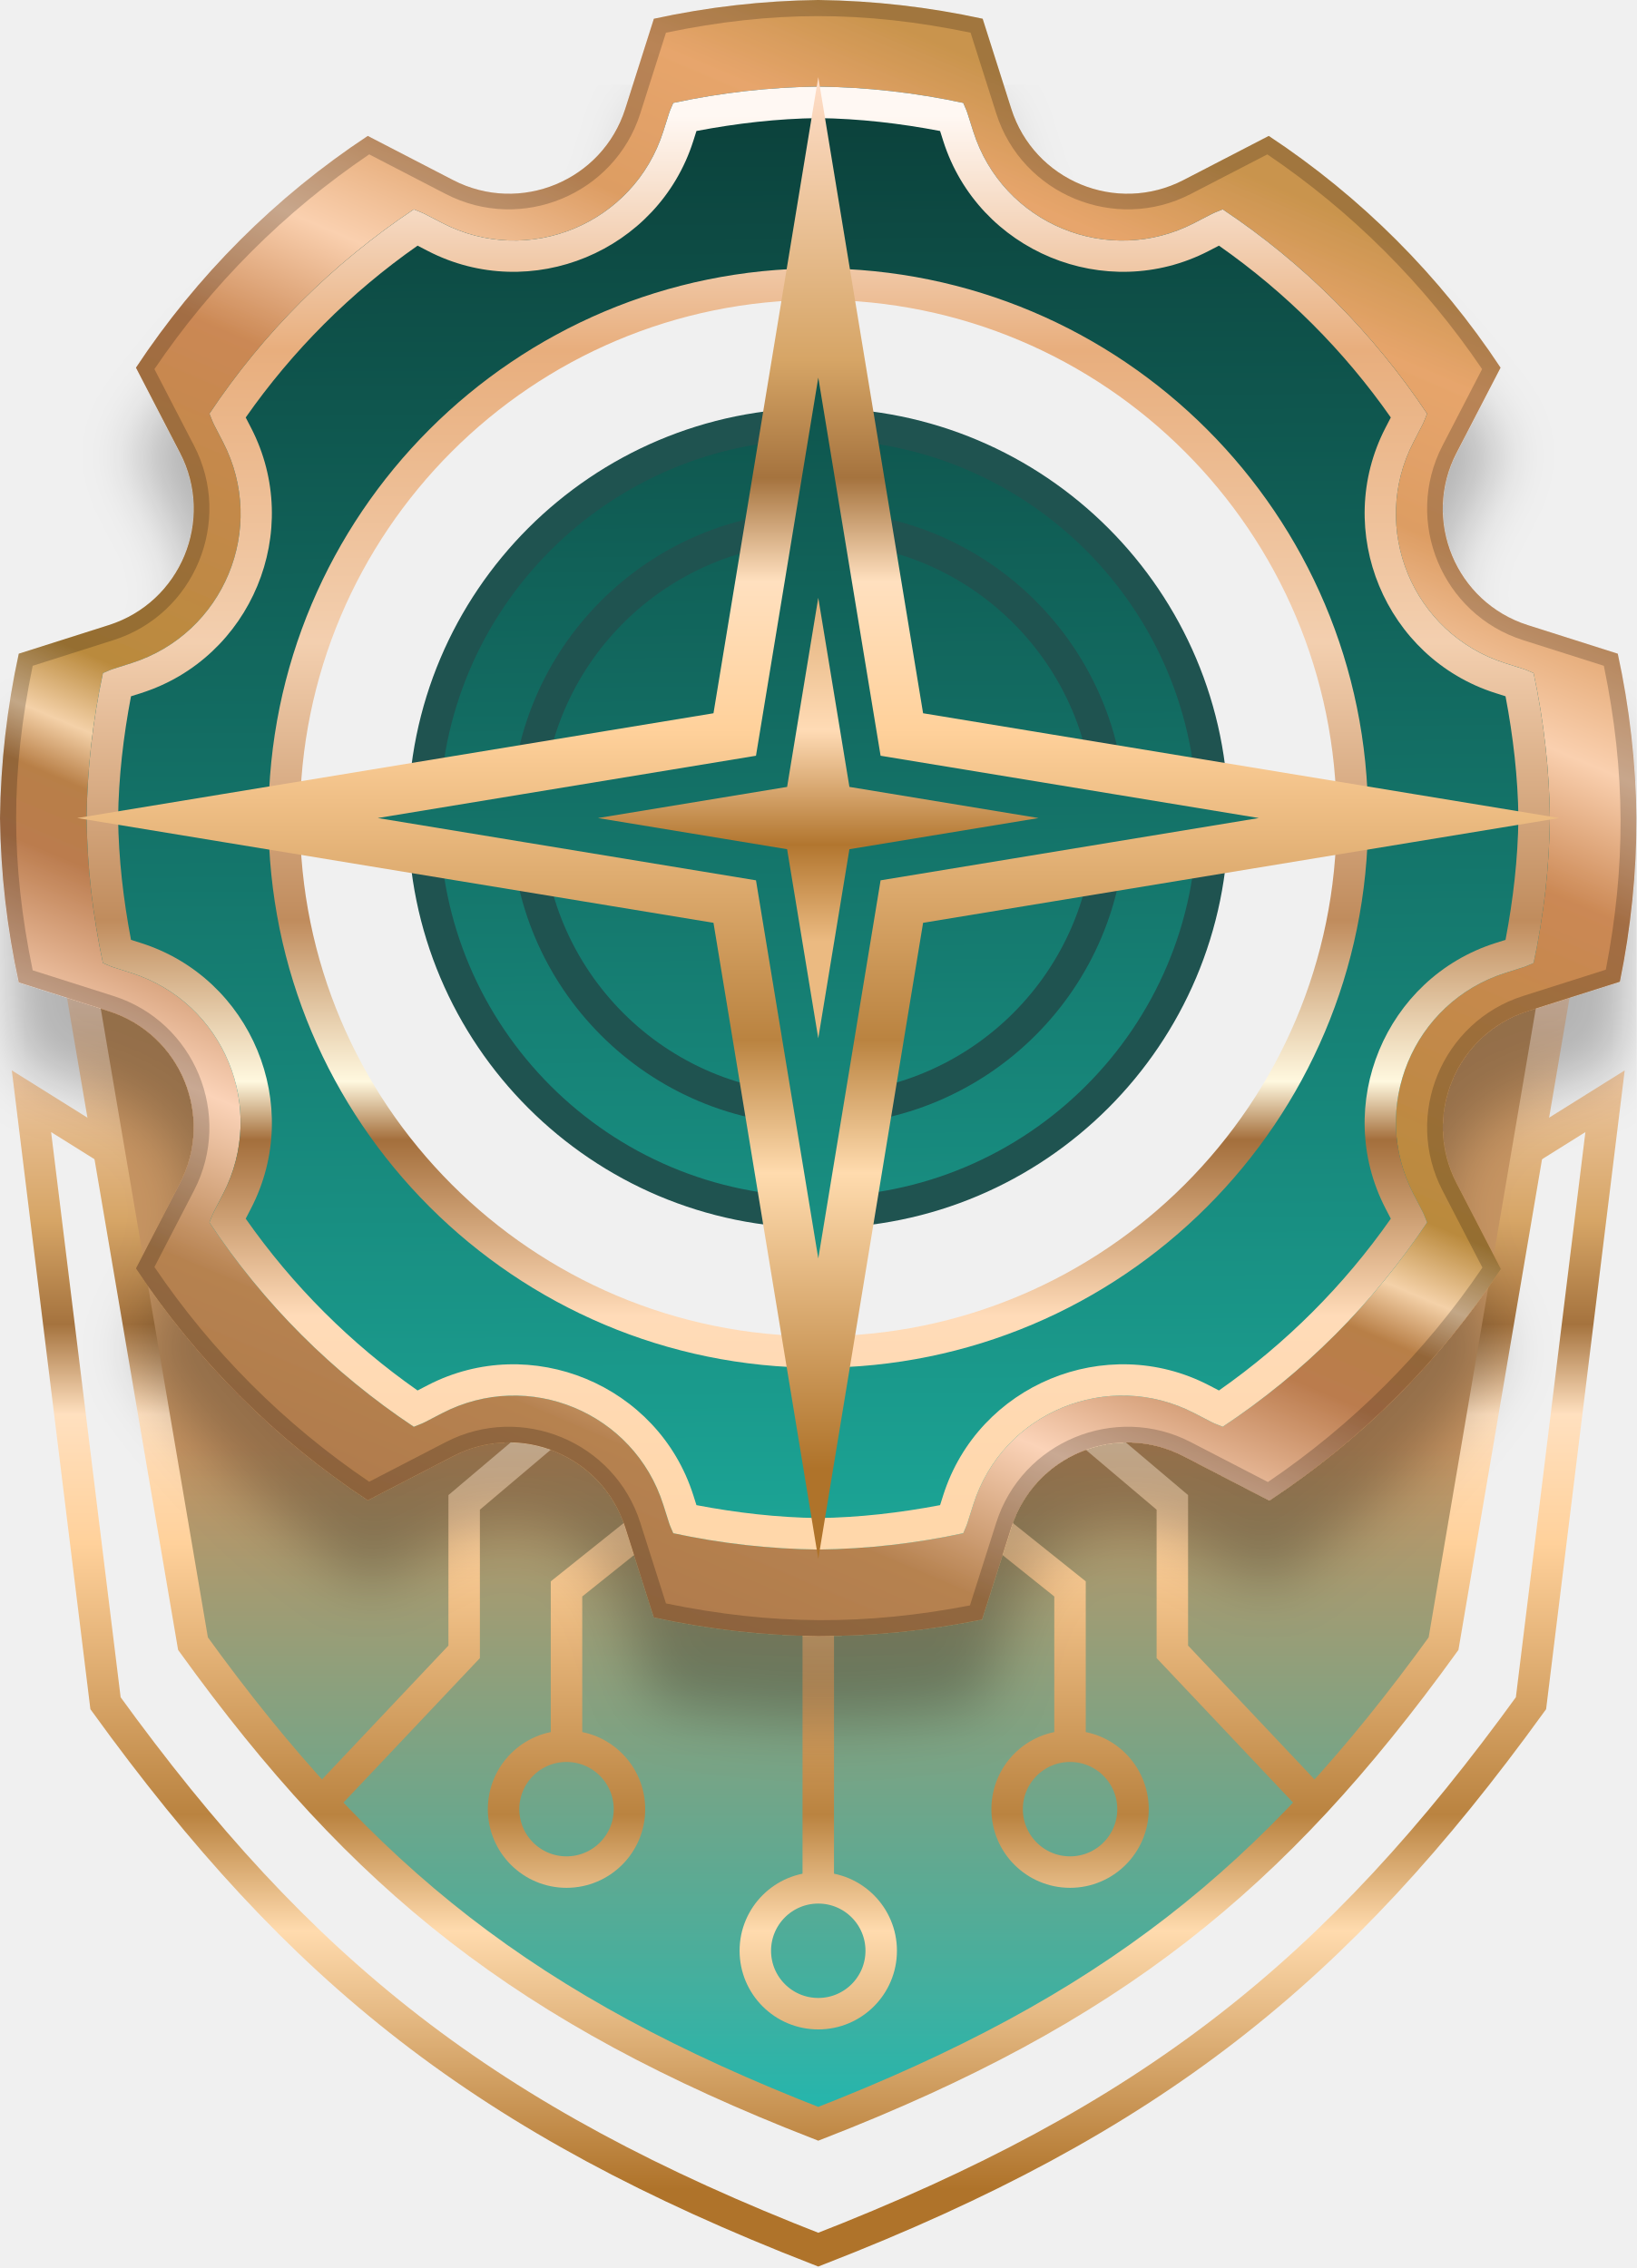
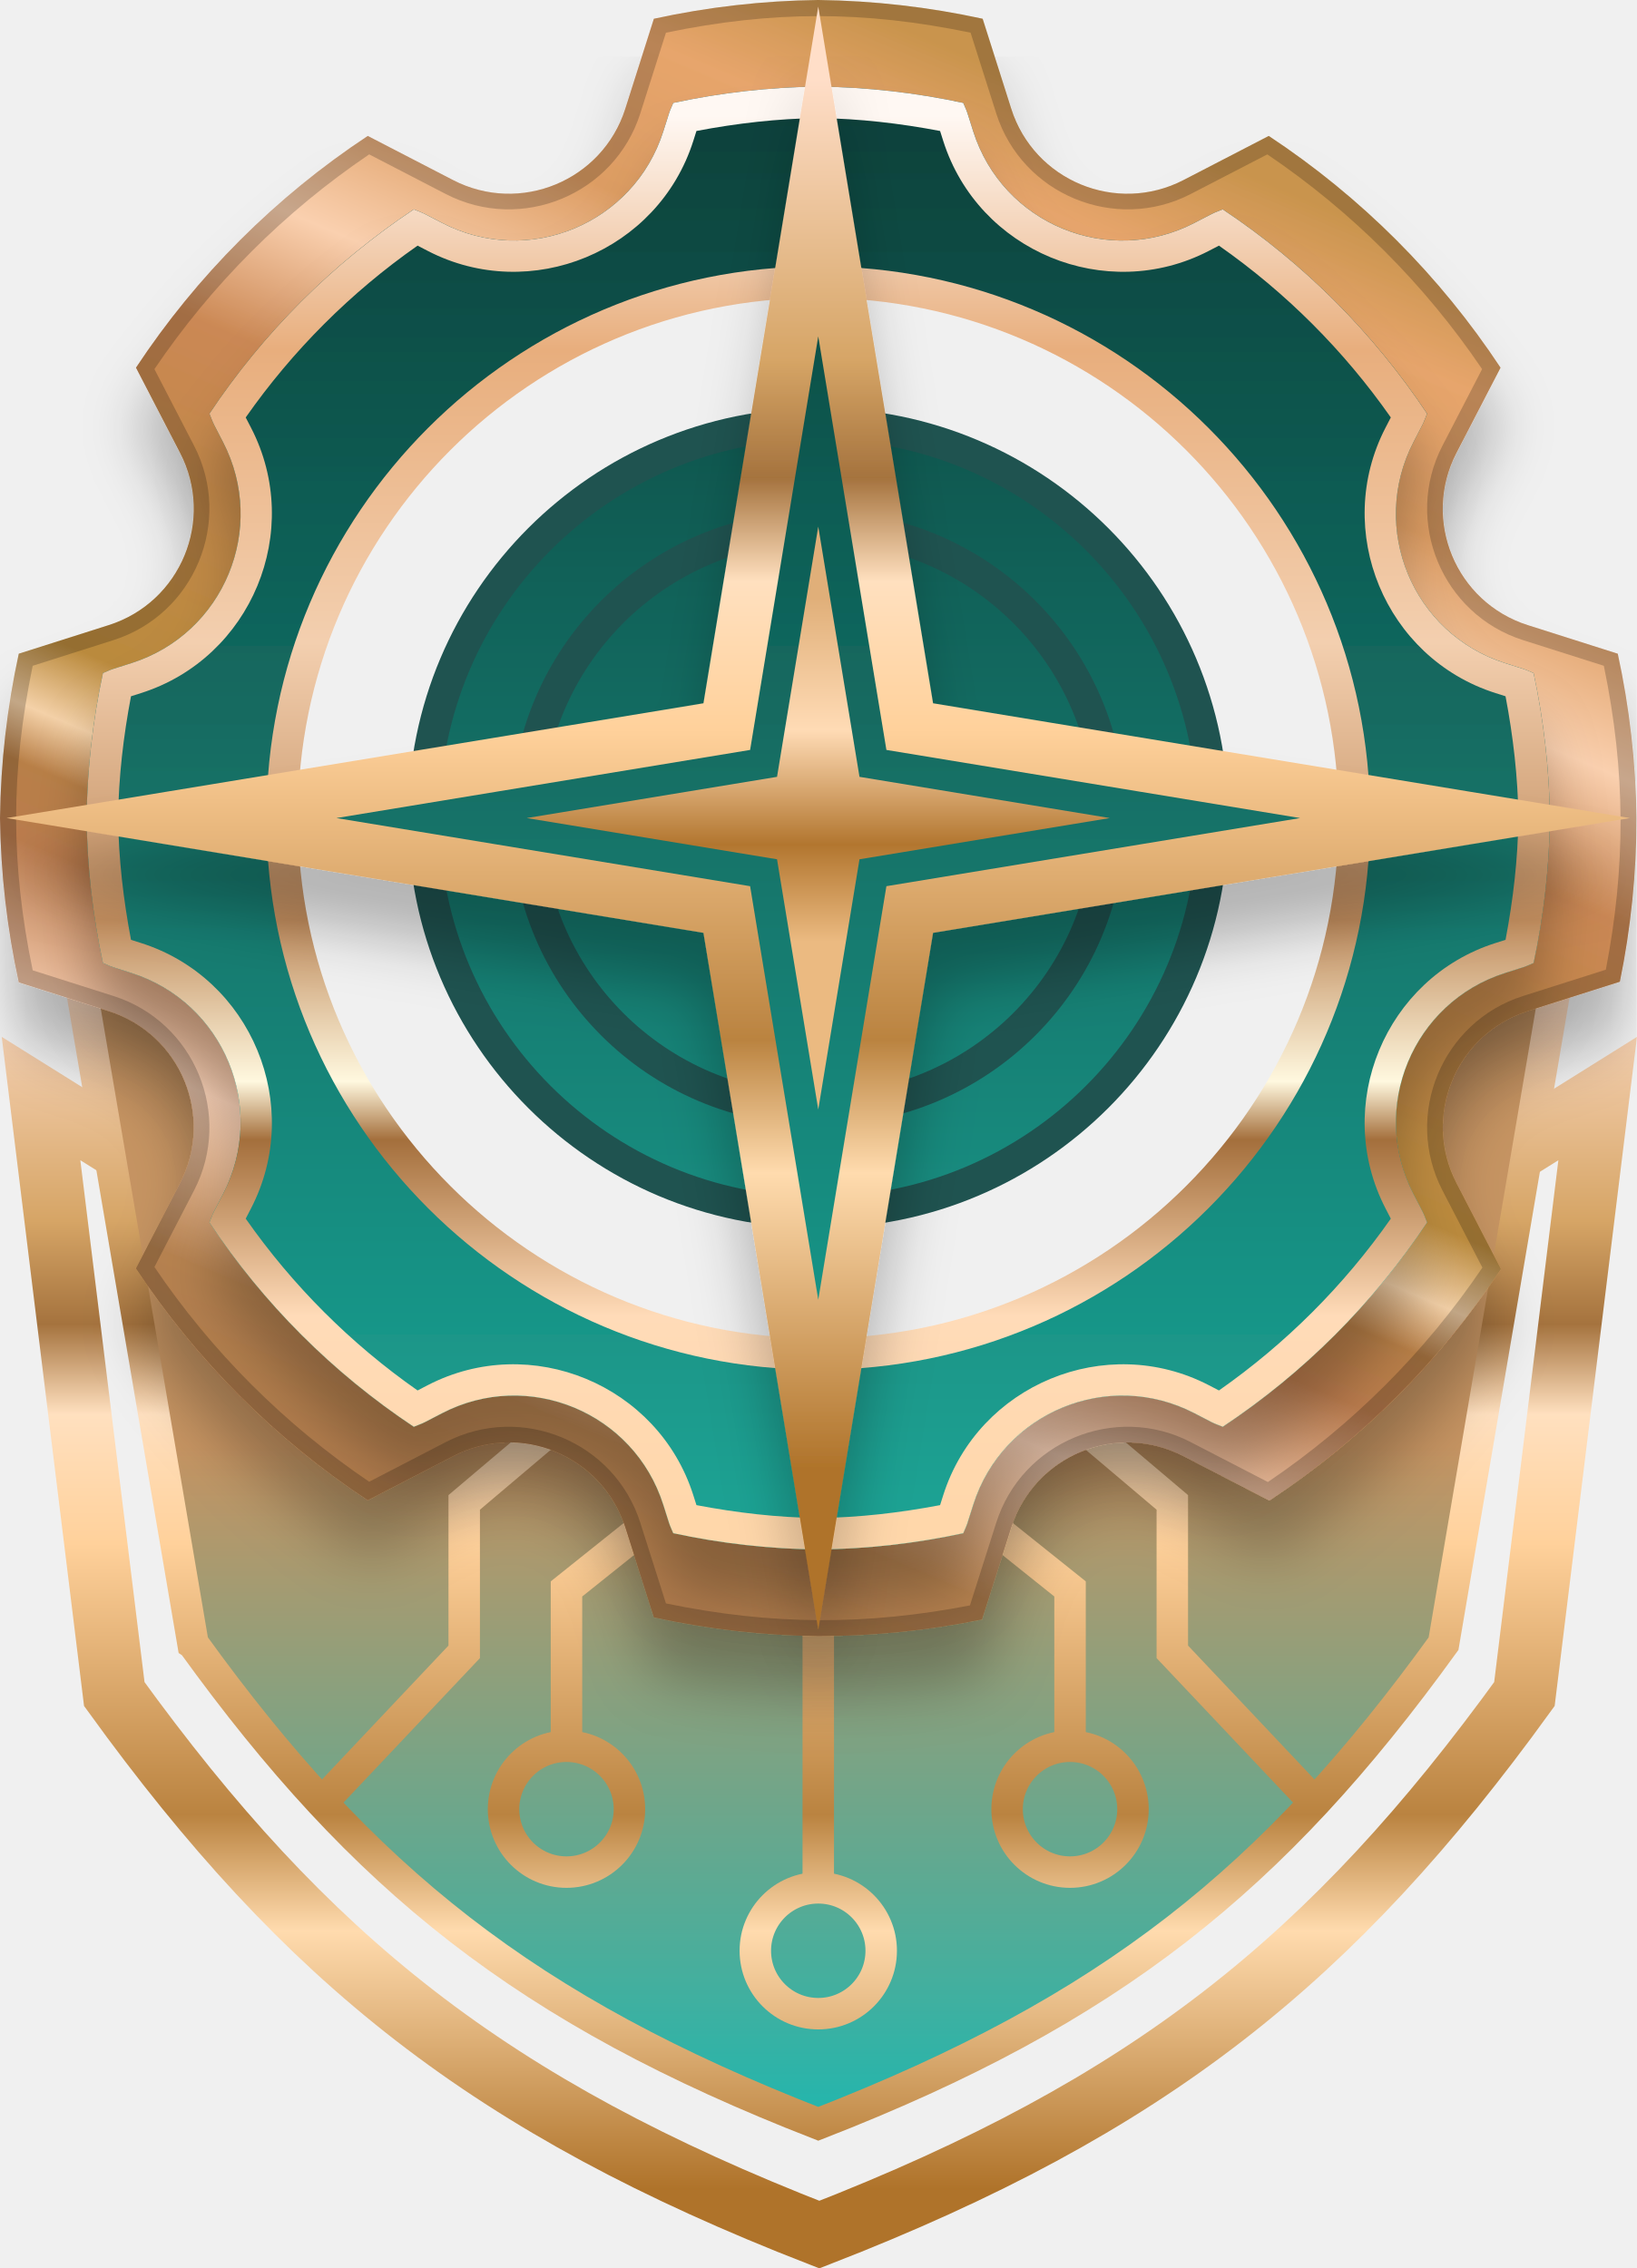
- <svg xmlns="http://www.w3.org/2000/svg" xmlns:xlink="http://www.w3.org/1999/xlink" xml:space="preserve" viewBox="0 0 290 402" fill="none">
+ <svg xmlns="http://www.w3.org/2000/svg" xmlns:xlink="http://www.w3.org/1999/xlink" viewBox="0 0 290 402" fill="none">
  <defs>
+     <linearGradient id="f">
+       <stop offset=".41" stop-color="#c69462" />
+       <stop offset="1" stop-color="#21b6ae" />
+     </linearGradient>
    <linearGradient id="a">
-       <stop offset="0" stop-color="#ffdec8" />
-       <stop offset=".19" stop-color="#d6a566" />
-       <stop offset=".27" stop-color="#a5733e" />
-       <stop offset=".34" stop-color="#ffe0bf" />
-       <stop offset=".44" stop-color="#ffd19b" />
-       <stop offset=".65" stop-color="#ba8340" />
-       <stop offset=".74" stop-color="#ffdbae" />
-       <stop offset=".94" stop-color="#af732a" />
-     </linearGradient>
-     <linearGradient id="c" x1="15.348" x2="15.348" y1="15.348" y2="274.65" gradientUnits="userSpaceOnUse">
-       <stop offset=".02" stop-color="#fff8f3" />
-       <stop offset=".18" stop-color="#e8ae7d" />
-       <stop offset=".38" stop-color="#f3cfaf" />
-       <stop offset=".57" stop-color="#c08c5d" />
-       <stop offset=".68" stop-color="#fff8df" />
-       <stop offset=".72" stop-color="#a46f3c" />
-       <stop offset=".84" stop-color="#ffdbb8" />
-       <stop offset=".98" stop-color="#ffd7aa" />
-     </linearGradient>
-     <linearGradient id="b" x1="15.348" x2="13.682" y1="274.65" y2="13.681" gradientUnits="userSpaceOnUse">
-       <stop offset="0" stop-color="#1ca596" />
-       <stop offset="1" stop-color="#0b3f39" />
-     </linearGradient>
-     <linearGradient id="f" x1="82.26" x2="206.48" y1="292.77" y2="-.021" gradientUnits="userSpaceOnUse">
      <stop offset="0" stop-color="#ac7649" />
      <stop offset=".14" stop-color="#b68250" />
      <stop offset=".23" stop-color="#fbd3b8" />
      <stop offset=".32" stop-color="#bb7c4e" />
      <stop offset=".36" stop-color="#b87f47" />
      <stop offset=".39" stop-color="#f4d1a8" />
      <stop offset=".43" stop-color="#ba8a3d" />
      <stop offset=".625" stop-color="#cb8854" />
      <stop offset=".7" stop-color="#fad0af" />
      <stop offset=".782" stop-color="#dd9d63" />
      <stop offset=".866" stop-color="#e7a56c" />
      <stop offset=".929" stop-color="#c9944d" />
    </linearGradient>
-     <linearGradient xlink:href="#a" id="l" x1="13.942" x2="13.942" y1="13.942" y2="276.06" gradientUnits="userSpaceOnUse" />
-     <linearGradient id="m" x1="105.96" x2="105.96" y1="105.96" y2="184.04" gradientUnits="userSpaceOnUse">
+     <linearGradient id="c">
      <stop offset="0" stop-color="#e0af79" />
      <stop offset=".3" stop-color="#ffdbb5" />
      <stop offset=".56" stop-color="#b2762f" />
      <stop offset=".78" stop-color="#ebba81" />
    </linearGradient>
-     <linearGradient xlink:href="#a" id="d" x1="2.177" x2="2.177" y1="172.88" y2="401.74" gradientUnits="userSpaceOnUse" />
-     <linearGradient id="e" x1="145" x2="145" y1="172.88" y2="376.44" gradientUnits="userSpaceOnUse">
-       <stop offset=".41" stop-color="#c69462" />
-       <stop offset="1" stop-color="#21b6ae" />
+     <linearGradient id="b">
+       <stop offset="0" stop-color="#ffdec8" />
+       <stop offset=".19" stop-color="#d6a566" />
+       <stop offset=".27" stop-color="#a5733e" />
+       <stop offset=".34" stop-color="#ffe0bf" />
+       <stop offset=".44" stop-color="#ffd19b" />
+       <stop offset=".65" stop-color="#ba8340" />
+       <stop offset=".74" stop-color="#ffdbae" />
+       <stop offset=".94" stop-color="#af732a" />
    </linearGradient>
-     <mask id="g" maskUnits="userSpaceOnUse">
-       <path fill="#fff" d="M0 0v402h290V0zm145 49.939A94.419 95.06 0 0 1 239.418 145 94.419 95.06 0 0 1 145 240.059 94.419 95.06 0 0 1 50.582 145 94.419 95.06 0 0 1 145 49.939" />
+     <linearGradient id="e" x1="15.348" x2="15.348" y1="15.348" y2="274.652" gradientUnits="userSpaceOnUse">
+       <stop offset=".02" stop-color="#fff8f3" />
+       <stop offset=".18" stop-color="#e8ae7d" />
+       <stop offset=".38" stop-color="#f3cfaf" />
+       <stop offset=".57" stop-color="#c08c5d" />
+       <stop offset=".68" stop-color="#fff8df" />
+       <stop offset=".72" stop-color="#a46f3c" />
+       <stop offset=".84" stop-color="#ffdbb8" />
+       <stop offset=".98" stop-color="#ffd7aa" />
+     </linearGradient>
+     <linearGradient id="d" x1="15.35" x2="15.35" y1="274.65" y2="15.35" gradientUnits="userSpaceOnUse">
+       <stop offset="0" stop-color="#1ca596" />
+       <stop offset="1" stop-color="#0b3f39" />
+     </linearGradient>
+     <linearGradient xlink:href="#a" id="k" x1="82.26" x2="206.475" y1="292.767" y2="-.021" gradientUnits="userSpaceOnUse" />
+     <linearGradient xlink:href="#b" id="r" x1="13.942" x2="13.942" y1="13.943" y2="276.058" gradientUnits="userSpaceOnUse" />
+     <linearGradient xlink:href="#c" id="s" x1="105.962" x2="105.962" y1="105.961" y2="184.038" gradientUnits="userSpaceOnUse" />
+     <linearGradient xlink:href="#b" id="g" x1="2.177" x2="2.177" y1="172.885" y2="401.742" gradientUnits="userSpaceOnUse" />
+     <linearGradient xlink:href="#f" id="h" x1="145" x2="145" y1="172.885" y2="376.443" gradientUnits="userSpaceOnUse" />
+     <filter id="p" width="140%" height="140%" x="-20%" y="-20%">
+       <feDropShadow dx="0" dy="10" flood-color="#000" flood-opacity=".25" stdDeviation="5" />
+     </filter>
+     <mask id="j" maskUnits="userSpaceOnUse">
+       <path d="M0 0v402h290V0Zm145 49.94A94.419 95.06 0 0 1 239.418 145 94.419 95.06 0 0 1 145 240.059 94.419 95.06 0 0 1 50.582 145 94.419 95.06 0 0 1 145 49.94" fill="#fff" />
    </mask>
-     <filter id="z">
-       <feDropShadow dx="0" dy="15" stdDeviation="5" flood-color="black" flood-opacity="0.25" />
-     </filter>
  </defs>
-   <g stroke="url(#d)" stroke-width="5.577">
-     <path d="m18.698 203.4-13.122-8.208 6.561 53.352 6.561 53.352c34.446 47.606 67.251 73.872 126.3 96.854 59.049-22.982 91.855-49.248 126.3-96.854l13.121-106.7-13.122 8.208" />
-     <path fill="url(#e)" d="m14.055 173.06 4.179-4.179 13.93-2.786 5.572 9.751 20.896 44.577 18.11 11.144 68.259 29.254 80.796-32.04 11.144-23.682 18.859-29.254 10.395-9.751h5.573l4.178 6.965-20.145 118.28c-30.217 41.831-58.996 64.91-110.8 85.104-51.803-20.194-80.582-43.273-110.8-85.104z" />
-     <path d="M145 287.17v47.947m30.67-64.637 13.942 11.154v26.49m.008-57.164 18.125 15.337v26.49l23.702 25.097m-131.07-66.924-18.125 15.337v26.49L58.55 317.884" />
-     <circle cx="145" cy="345.77" r="11.154" />
-     <circle cx="189.62" cy="320.67" r="11.154" />
-     <circle cx="100.39" cy="320.67" r="11.154" />
-     <path d="m114.33 270.48-13.942 11.154v26.49" />
+   <g stroke="url(#g)" stroke-width="5.577">
+     <path stroke-width="11.154" d="M29.708 208.75 7.271 194.716l6.491 52.777 6.49 52.777c34.075 47.093 66.526 73.076 124.94 95.81 58.413-22.734 90.865-48.717 124.94-95.81l12.98-105.554-23.42 14.65" />
+     <path fill="url(#h)" d="M34.2 291.339 14.054 173.059l4.179-4.179 13.931-2.786 5.572 9.751 20.896 44.577 18.11 11.145 68.259 29.254 80.796-32.04 11.144-23.681 18.859-29.254 10.395-9.751h5.573l4.178 6.965-20.145 118.28c-30.217 41.831-58.996 64.91-110.799 85.104-51.803-20.194-80.582-43.273-110.8-85.104Z" />
+     <path d="M145 287.168v47.947m30.674-64.634 13.942 11.154v26.49m-.001-57.164 18.125 15.337v26.49l23.702 25.097m-131.057-66.924-18.125 15.337v26.49l-23.702 25.097" />
+     <circle cx="145" cy="345.769" r="11.154" />
+     <circle cx="189.615" cy="320.673" r="11.154" />
+     <circle cx="100.385" cy="320.673" r="11.154" />
+     <path d="m114.326 270.481-13.942 11.154v26.49" />
  </g>
  <g stroke-width="5.577">
-     <path filter="url(#z)" fill="url(#f)" d="M145-.001a145 145 0 0 0-29.131 3.324l-5.068 15.945c-4.058 12.764-18.629 18.799-30.523 12.643l-15.107-7.818a145 145 0 0 0-41.076 41.076l7.818 15.107c6.156 11.894.119 26.466-12.645 30.523l-15.943 5.068a145 145 0 0 0-3.324 29.131 145 145 0 0 0 3.324 29.131l15.943 5.068c12.764 4.057 18.801 18.629 12.645 30.523l-7.818 15.107a145 145 0 0 0 41.076 41.076l15.107-7.818c11.895-6.156 26.466-.119 30.523 12.645l5.068 15.943A145 145 0 0 0 145 289.998a145.03 145.03 0 0 0 29.012-2.949l5.188-16.318c4.057-12.764 18.63-18.801 30.523-12.645l15.209 7.871a145 145 0 0 0 41.027-41.027l-7.871-15.209c-6.156-11.894-.119-26.466 12.645-30.523l16.318-5.188a145 145 0 0 0 2.949-29.012 145 145 0 0 0-3.324-29.131l-15.943-5.068c-12.764-4.058-18.8-18.629-12.645-30.523l7.818-15.107a145 145 0 0 0-41.076-41.076l-15.107 7.818c-11.893 6.156-26.466.121-30.523-12.643l-5.068-15.945a145 145 0 0 0-29.131-3.324z" mask="url(#g)" />
-     <path fill="url(#b)" d="M145 15.348a129.65 129.65 0 0 0-25.696 2.897c-.235.603-.527 1.149-.729 1.783l-1.039 3.273c-5.207 16.378-23.908 24.122-39.171 16.223l-3.048-1.578c-.662-.343-1.328-.549-1.992-.834a129.65 129.65 0 0 0-36.214 36.214c.285.664.492 1.33.834 1.992l1.578 3.048c7.9 15.263.154 33.964-16.225 39.171l-3.272 1.039c-.635.202-1.181.496-1.785.731a129.65 129.65 0 0 0-2.895 25.693 129.65 129.65 0 0 0 2.895 25.693c.604.235 1.15.529 1.785.731l3.272 1.039c16.379 5.207 24.125 23.908 16.225 39.171l-1.578 3.048c-.343.662-.549 1.328-.834 1.992a129.65 129.65 0 0 0 36.214 36.214c.664-.285 1.33-.492 1.992-.835l3.048-1.58c15.263-7.899 33.964-.152 39.171 16.227l1.039 3.272c.202.635.496 1.181.731 1.785a129.65 129.65 0 0 0 25.693 2.895 129.65 129.65 0 0 0 25.693-2.895c.235-.603.529-1.15.731-1.785l1.039-3.272c5.207-16.379 23.908-24.126 39.171-16.227l3.048 1.58c.662.343 1.328.549 1.992.835a129.65 129.65 0 0 0 36.214-36.214c-.285-.664-.492-1.33-.835-1.992l-1.58-3.048c-7.899-15.263-.152-33.964 16.227-39.171l3.272-1.039c.635-.202 1.181-.496 1.785-.731a129.65 129.65 0 0 0 2.895-25.693 129.65 129.65 0 0 0-2.895-25.693c-.604-.235-1.15-.529-1.785-.731l-3.272-1.039c-16.379-5.207-24.126-23.908-16.227-39.171l1.58-3.048c.343-.662.549-1.328.835-1.992a129.65 129.65 0 0 0-36.214-36.214c-.664.285-1.33.492-1.992.835l-3.048 1.578c-15.263 7.9-33.964.156-39.171-16.223l-1.039-3.273c-.202-.634-.494-1.18-.729-1.783a129.65 129.65 0 0 0-25.696-2.897z" mask="url(#g)" />
-     <circle cx="145" cy="145" r="94.641" stroke="url(#c)" />
-     <circle cx="145" cy="145" r="69.891" fill="url(#b)" stroke="#1f5350" />
+     <path filter="url(#p)" d="M145-.001a145 145 0 0 0-29.131 3.324l-5.068 15.945c-4.058 12.764-18.629 18.799-30.523 12.643L65.17 24.093a145 145 0 0 0-41.076 41.076l7.818 15.107c6.156 11.894.119 26.466-12.645 30.523l-15.943 5.068A145 145 0 0 0 0 145a145 145 0 0 0 3.324 29.131l15.943 5.068c12.764 4.057 18.801 18.629 12.645 30.523l-7.818 15.107a145 145 0 0 0 41.076 41.076l15.107-7.818c11.895-6.156 26.466-.119 30.523 12.645l5.068 15.943A145 145 0 0 0 145 290a145.03 145.03 0 0 0 29.012-2.949l5.188-16.318c4.057-12.764 18.63-18.801 30.523-12.645l15.209 7.871a145 145 0 0 0 41.027-41.027l-7.871-15.209c-6.156-11.894-.119-26.466 12.645-30.523l16.318-5.188A145 145 0 0 0 290 145a145 145 0 0 0-3.324-29.131l-15.943-5.068c-12.764-4.058-18.8-18.629-12.645-30.523l7.818-15.107A145 145 0 0 0 224.83 24.093l-15.107 7.818c-11.893 6.156-26.466.121-30.523-12.643L174.131 3.324A145 145 0 0 0 145-.001" mask="url(#j)" fill="url(#k)" />
+     <path filter="url(#p)" d="M145 15.348a129.65 129.65 0 0 0-25.695 2.897c-.235.603-.527 1.149-.729 1.783l-1.039 3.274C112.329 39.679 93.629 47.423 78.365 39.523l-3.048-1.578c-.662-.343-1.328-.549-1.992-.835a129.65 129.65 0 0 0-36.214 36.214c.285.664.492 1.33.835 1.992l1.578 3.048c7.9 15.263.154 33.964-16.225 39.171l-3.272 1.039c-.635.202-1.181.496-1.785.731a129.65 129.65 0 0 0-2.895 25.693 129.65 129.65 0 0 0 2.895 25.694c.604.235 1.15.529 1.785.731l3.272 1.039c16.379 5.207 24.125 23.908 16.225 39.171l-1.578 3.048c-.343.662-.549 1.328-.834 1.992a129.65 129.65 0 0 0 36.214 36.214c.664-.285 1.33-.492 1.992-.835l3.048-1.58c15.263-7.899 33.964-.152 39.171 16.227l1.039 3.271c.202.635.496 1.181.731 1.785A129.65 129.65 0 0 0 145 274.651a129.65 129.65 0 0 0 25.694-2.895c.235-.603.529-1.15.731-1.785l1.039-3.272c5.207-16.379 23.908-24.126 39.171-16.227l3.048 1.58c.662.343 1.328.549 1.992.835a129.65 129.65 0 0 0 36.214-36.214c-.285-.664-.492-1.33-.835-1.992l-1.58-3.048c-7.899-15.263-.152-33.964 16.227-39.171l3.271-1.039c.635-.202 1.181-.496 1.785-.731a129.65 129.65 0 0 0 2.895-25.693 129.65 129.65 0 0 0-2.895-25.694c-.604-.235-1.15-.529-1.785-.731l-3.272-1.039c-16.379-5.207-24.126-23.908-16.227-39.171l1.58-3.048c.343-.662.549-1.328.835-1.992a129.65 129.65 0 0 0-36.214-36.214c-.664.285-1.33.492-1.992.835l-3.048 1.578c-15.263 7.9-33.964.156-39.171-16.223l-1.039-3.274c-.202-.634-.494-1.18-.729-1.783A129.65 129.65 0 0 0 145 15.348" mask="url(#j)" fill="url(#d)" />
+     <circle cx="145" cy="145" r="95" stroke="url(#e)" />
+     <circle cx="145" cy="145" r="69.891" fill="url(#d)" stroke="#1f5350" />
    <circle cx="145" cy="145" r="51.66" stroke="#1f5350" />
-     <path fill="#000" fill-opacity=".2" d="M145-.001a145 145 0 0 0-29.131 3.324l-5.068 15.945c-4.058 12.764-18.629 18.798-30.523 12.643l-15.107-7.818a145 145 0 0 0-41.076 41.076l7.818 15.107c6.156 11.894.119 26.466-12.645 30.523l-15.943 5.068a145 145 0 0 0-3.324 29.131 145 145 0 0 0 3.324 29.131l15.943 5.068c12.764 4.057 18.801 18.629 12.645 30.523l-7.818 15.107a145 145 0 0 0 41.076 41.076l15.107-7.818c11.895-6.156 26.466-.119 30.523 12.645l5.068 15.943A145 145 0 0 0 145 289.998a145.03 145.03 0 0 0 29.012-2.949l5.188-16.318c4.057-12.764 18.63-18.801 30.523-12.645l15.209 7.871a145 145 0 0 0 41.027-41.027l-7.871-15.209c-6.156-11.894-.119-26.466 12.645-30.523l16.318-5.188a145 145 0 0 0 2.949-29.012 145 145 0 0 0-3.324-29.131l-15.943-5.068c-12.764-4.058-18.8-18.629-12.645-30.523l7.818-15.107a145 145 0 0 0-41.076-41.076l-15.107 7.818c-11.893 6.156-26.466.121-30.523-12.643l-5.068-15.945a145 145 0 0 0-29.131-3.324zm-.012 2.859c8.765-.001 17.535.977 27 2.934l4.553 14.322c4.564 14.359 21.083 21.199 34.463 14.273l13.572-7.023a142.13 142.13 0 0 1 38.059 38.059l-7.023 13.572c-6.925 13.381-.083 29.898 14.275 34.463l14.32 4.553c3.921 18.968 3.863 35.686.352 53.865l-14.672 4.664c-14.359 4.564-21.201 21.082-14.275 34.463l7.076 13.674a142.12 142.12 0 0 1-38.01 38.01l-13.674-7.076c-13.38-6.926-29.898-.083-34.463 14.275l-4.664 14.672c-18.218 3.519-34.934 3.562-53.865-.352l-4.553-14.32c-4.565-14.358-21.082-21.201-34.463-14.275l-13.572 7.023a142.13 142.13 0 0 1-38.059-38.059l7.023-13.572c6.926-13.381.083-29.898-14.275-34.463l-14.32-4.553c-3.907-18.901-3.913-35.046 0-53.977l14.32-4.553c14.359-4.565 21.201-21.082 14.275-34.463l-7.023-13.572a142.13 142.13 0 0 1 38.059-38.059l13.572 7.023c13.381 6.925 29.898.085 34.463-14.273l4.553-14.322c9.451-1.954 18.211-2.933 26.977-2.934" />
-     <path fill="url(#c)" d="M145 15.347a129.65 129.65 0 0 0-25.695 2.897c-.235.603-.527 1.149-.729 1.783l-1.039 3.273c-5.207 16.378-23.909 24.122-39.172 16.223l-3.047-1.576c-.662-.343-1.328-.55-1.992-.836a129.65 129.65 0 0 0-36.215 36.215c.285.664.491 1.33.834 1.992l1.578 3.047c7.9 15.263.154 33.965-16.225 39.172l-3.271 1.039c-.635.202-1.181.495-1.785.731a129.65 129.65 0 0 0-2.894 25.693 129.65 129.65 0 0 0 2.894 25.693c.604.235 1.15.529 1.785.731l3.272 1.041c16.379 5.207 24.124 23.907 16.225 39.17l-1.578 3.047c-.343.662-.548 1.328-.834 1.992a129.65 129.65 0 0 0 36.215 36.215c.664-.285 1.33-.491 1.992-.834l3.047-1.58c15.263-7.899 33.965-.153 39.172 16.227l1.039 3.272c.202.635.495 1.182.731 1.785a129.65 129.65 0 0 0 25.693 2.894 129.65 129.65 0 0 0 25.693-2.894c.235-.603.529-1.151.731-1.785l1.039-3.272c5.207-16.379 23.909-24.125 39.172-16.227l3.047 1.58c.662.343 1.328.548 1.992.834a129.65 129.65 0 0 0 36.215-36.215c-.285-.664-.491-1.33-.834-1.992l-1.58-3.047c-7.899-15.263-.153-33.963 16.227-39.17l3.271-1.041c.635-.202 1.182-.495 1.785-.73a129.65 129.65 0 0 0 2.894-25.693 129.65 129.65 0 0 0-2.894-25.693c-.604-.235-1.15-.529-1.785-.73l-3.272-1.039c-16.379-5.207-24.125-23.909-16.227-39.172l1.58-3.047c.343-.662.549-1.328.834-1.992a129.65 129.65 0 0 0-36.215-36.215c-.664.285-1.33.493-1.992.836l-3.047 1.576c-15.263 7.9-33.965.156-39.172-16.223l-1.039-3.273c-.202-.634-.494-1.18-.729-1.783a129.65 129.65 0 0 0-25.695-2.897m0 5.582c7.253.094 14.464.931 21.586 2.287l.562 1.773c6.221 19.569 28.813 28.924 47.049 19.486l1.807-.935a123.92 123.92 0 0 1 30.453 30.453l-.935 1.806v.002c-9.438 18.236-.079 40.828 19.49 47.049l1.773.563c1.355 7.122 2.194 14.333 2.287 21.586-.093 7.253-.931 14.464-2.287 21.586l-1.774.562c-19.57 6.221-28.928 28.812-19.49 47.049v.002l.936 1.807a123.92 123.92 0 0 1-30.453 30.453l-1.805-.938h-.002c-18.236-9.438-40.828-.079-47.049 19.49l-.562 1.773c-7.122 1.355-14.333 2.194-21.586 2.287-7.253-.093-14.464-.931-21.586-2.287l-.562-1.773c-6.221-19.57-28.812-28.928-47.049-19.49h-.002l-1.805.938c-11.858-8.303-22.153-18.597-30.455-30.455l.935-1.805v-.002c9.439-18.236.081-40.828-19.488-47.049l-1.773-.562c-1.355-7.122-2.194-14.333-2.287-21.586.093-7.253.931-14.464 2.287-21.586l1.773-.562c19.569-6.221 28.927-28.812 19.488-47.049l-.935-1.807c8.303-11.858 18.597-22.153 30.455-30.455l1.807.935c18.236 9.438 40.828.083 47.049-19.486l.562-1.773c7.122-1.356 14.333-2.193 21.586-2.287z" />
+     <path d="M145-.001a145 145 0 0 0-29.131 3.324l-5.068 15.945c-4.058 12.764-18.629 18.799-30.523 12.643L65.17 24.093a145 145 0 0 0-41.076 41.076l7.818 15.107c6.156 11.894.119 26.466-12.645 30.523l-15.943 5.068A145 145 0 0 0 0 145a145 145 0 0 0 3.324 29.131l15.943 5.068c12.764 4.057 18.801 18.629 12.645 30.523l-7.818 15.107a145 145 0 0 0 41.076 41.076l15.107-7.818c11.895-6.156 26.466-.119 30.523 12.645l5.068 15.943A145 145 0 0 0 145 290a145.03 145.03 0 0 0 29.012-2.949l5.188-16.318c4.057-12.764 18.63-18.801 30.523-12.645l15.209 7.871a145 145 0 0 0 41.027-41.027l-7.871-15.209c-6.156-11.894-.119-26.466 12.645-30.523l16.318-5.188A145 145 0 0 0 290 145a145 145 0 0 0-3.324-29.131l-15.943-5.068c-12.764-4.058-18.8-18.629-12.645-30.523l7.818-15.107A145 145 0 0 0 224.83 24.093l-15.107 7.818c-11.893 6.156-26.466.121-30.523-12.643L174.131 3.324A145 145 0 0 0 145-.001m-.012 2.859c8.765-.001 17.535.977 27 2.934l4.553 14.322c4.564 14.359 21.083 21.199 34.463 14.274l13.572-7.024a142.12 142.12 0 0 1 38.059 38.059l-7.023 13.572c-6.925 13.381-.083 29.898 14.275 34.463l14.32 4.553c3.921 18.968 3.863 35.686.351 53.865l-14.672 4.664c-14.359 4.564-21.201 21.082-14.275 34.463l7.076 13.674a142.12 142.12 0 0 1-38.01 38.01l-13.674-7.076c-13.38-6.926-29.898-.083-34.463 14.275l-4.664 14.672c-18.218 3.519-34.934 3.562-53.865-.352l-4.553-14.32c-4.565-14.358-21.082-21.201-34.463-14.275l-13.572 7.024a142.12 142.12 0 0 1-38.059-38.059l7.024-13.572c6.926-13.381.083-29.898-14.275-34.463L5.793 171.988c-3.907-18.901-3.913-35.046 0-53.977l14.32-4.553c14.358-4.565 21.201-21.082 14.275-34.463l-7.024-13.572a142.12 142.12 0 0 1 38.059-38.059l13.572 7.024c13.381 6.925 29.898.085 34.463-14.274l4.553-14.322c9.451-1.954 18.211-2.933 26.977-2.934" fill="#000" fill-opacity=".2" />
+     <path d="M145 15.347a129.65 129.65 0 0 0-25.695 2.896c-.235.603-.527 1.149-.729 1.783l-1.039 3.273c-5.207 16.378-23.909 24.122-39.172 16.223l-3.047-1.576c-.662-.343-1.328-.55-1.992-.836a129.65 129.65 0 0 0-36.215 36.215c.285.664.491 1.33.834 1.992l1.578 3.047c7.9 15.263.154 33.965-16.225 39.172l-3.272 1.039c-.635.202-1.181.495-1.785.731a129.65 129.65 0 0 0-2.894 25.693 129.65 129.65 0 0 0 2.894 25.693c.604.235 1.15.529 1.785.73l3.272 1.041c16.379 5.207 24.125 23.907 16.225 39.17l-1.578 3.047c-.343.662-.549 1.328-.834 1.992a129.65 129.65 0 0 0 36.215 36.215c.664-.285 1.33-.491 1.992-.834l3.047-1.58c15.263-7.899 33.965-.153 39.172 16.227l1.039 3.271c.202.635.495 1.182.73 1.785A129.65 129.65 0 0 0 145 274.652a129.65 129.65 0 0 0 25.693-2.894c.235-.603.529-1.151.73-1.785l1.039-3.272c5.207-16.379 23.909-24.125 39.172-16.227l3.047 1.58c.662.343 1.328.549 1.992.834a129.65 129.65 0 0 0 36.215-36.215c-.285-.664-.491-1.33-.834-1.992l-1.58-3.047c-7.899-15.263-.153-33.963 16.227-39.17l3.272-1.041c.635-.202 1.181-.495 1.785-.73a129.65 129.65 0 0 0 2.894-25.693 129.65 129.65 0 0 0-2.894-25.693c-.604-.235-1.15-.529-1.785-.73l-3.272-1.039c-16.379-5.207-24.125-23.909-16.227-39.172l1.58-3.047c.343-.662.549-1.328.834-1.992a129.65 129.65 0 0 0-36.215-36.215c-.664.285-1.33.493-1.992.836l-3.047 1.576c-15.263 7.9-33.965.156-39.172-16.223l-1.039-3.273c-.202-.634-.493-1.18-.729-1.783A129.65 129.65 0 0 0 145 15.347m0 5.582c7.253.094 14.464.931 21.586 2.287l.562 1.773c6.221 19.569 28.813 28.924 47.049 19.486l1.807-.936a123.92 123.92 0 0 1 30.453 30.453l-.935 1.807v.002c-9.438 18.236-.079 40.828 19.49 47.049l1.774.562c1.355 7.122 2.194 14.333 2.287 21.586-.093 7.253-.931 14.464-2.287 21.586l-1.774.562c-19.57 6.221-28.928 28.812-19.49 47.049v.002l.935 1.807c-8.302 11.857-18.596 22.151-30.453 30.453l-1.805-.938h-.002c-18.236-9.438-40.828-.079-47.049 19.49l-.562 1.774c-7.122 1.355-14.333 2.194-21.586 2.287-7.253-.093-14.464-.931-21.586-2.287l-.562-1.774c-6.221-19.57-28.812-28.928-47.049-19.49h-.002l-1.805.938a123.92 123.92 0 0 1-30.455-30.455l.936-1.805v-.002c9.439-18.236.081-40.828-19.488-47.049l-1.774-.562c-1.355-7.122-2.194-14.333-2.287-21.586.093-7.253.931-14.464 2.287-21.586l1.774-.562c19.569-6.221 28.927-28.812 19.488-47.049l-.936-1.807a123.92 123.92 0 0 1 30.455-30.455l1.807.935c18.236 9.438 40.828.083 47.049-19.486l.562-1.773c7.122-1.356 14.333-2.193 21.586-2.287" fill="url(#e)" />
  </g>
-   <path fill="url(#b)" stroke="url(#l)" stroke-miterlimit="10" stroke-width="8.655" d="m159.81 130.19 89.886 14.806-89.886 14.806-14.806 89.886-14.806-89.886-89.886-14.806 89.886-14.806 14.806-89.886z" />
-   <path fill="url(#m)" d="m145 105.96 5.521 33.518 33.518 5.521-33.518 5.521L145 184.037l-5.52-33.517-33.518-5.521 33.518-5.521z" />
+   <path fill="url(#d)" stroke="url(#r)" stroke-miterlimit="10" stroke-width="9.5" filter="url(#p)" d="m161.207 128.792 98.398 16.208-98.398 16.208-16.208 98.398-16.208-98.398-98.397-16.208 98.397-16.208 16.208-98.397z" />
+   <path fill="url(#s)" d="m144.999 93.34 7.306 44.354 44.354 7.306-44.354 7.306-7.306 44.353-7.305-44.353L93.34 145l44.354-7.306z" />
</svg>
